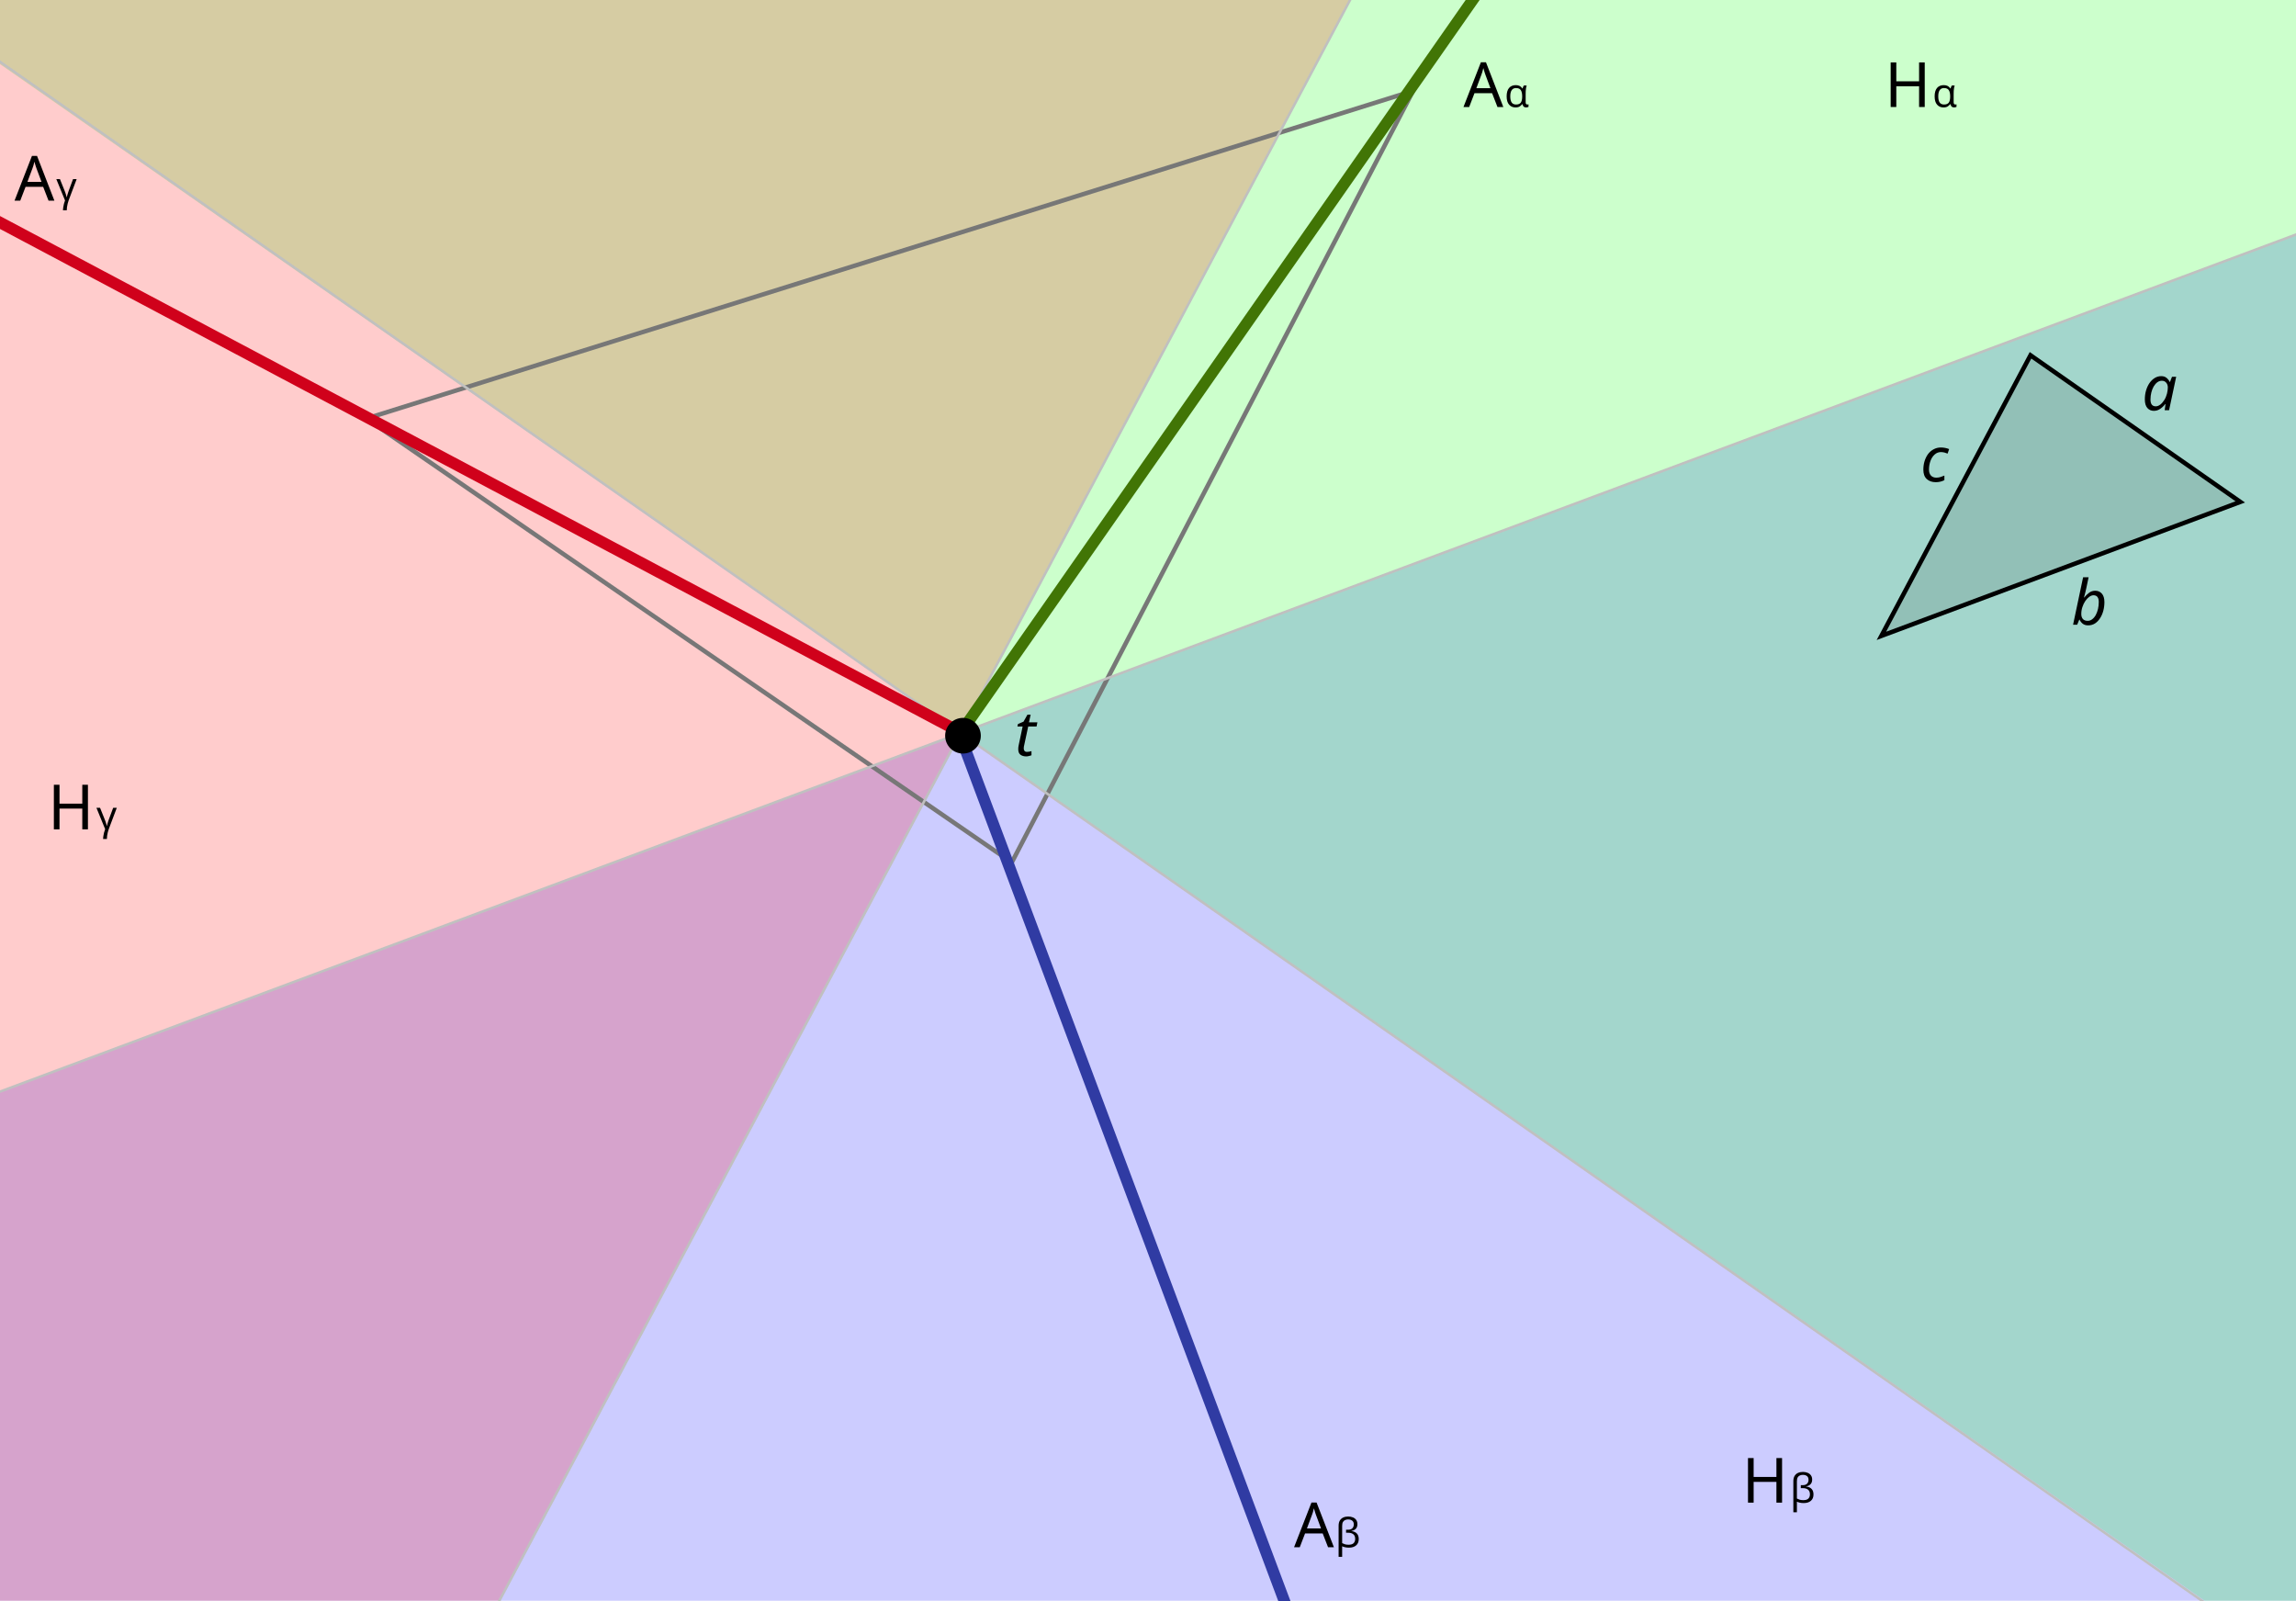
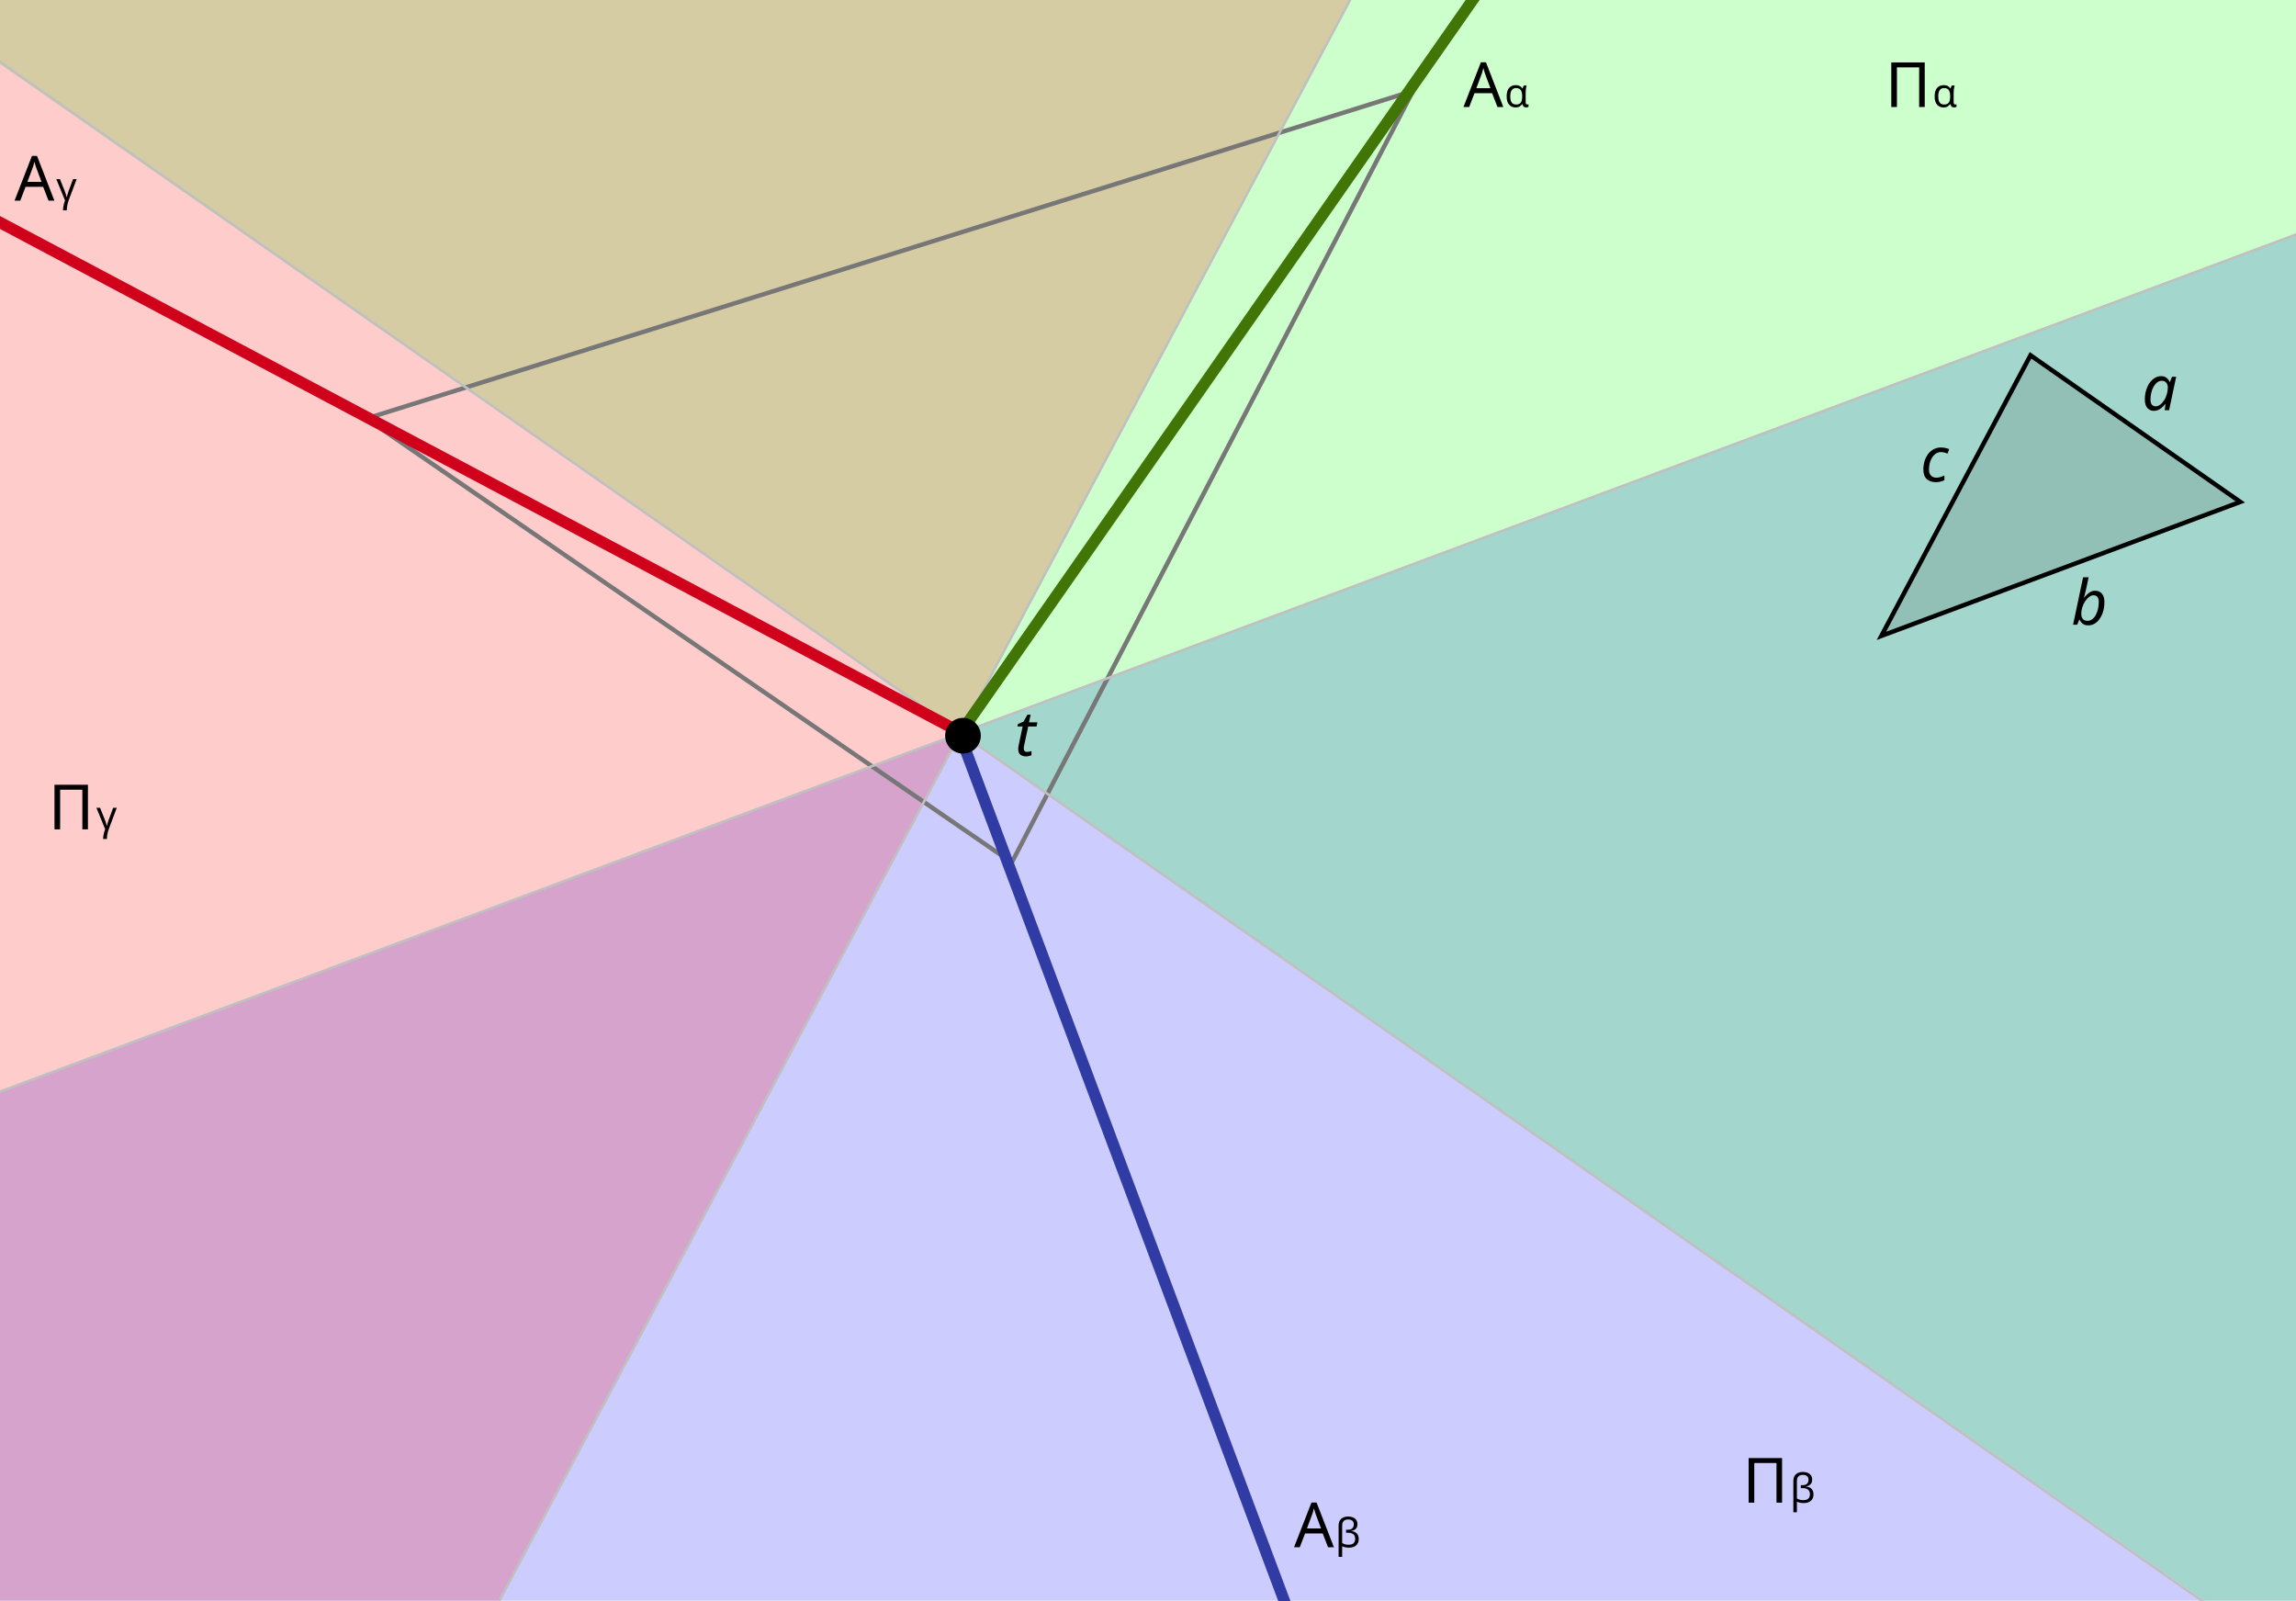
<svg xmlns="http://www.w3.org/2000/svg" width="515px" height="359px" viewBox="0 0 515 359" version="1.1">
  <description>Created with Sketch.</description>
  <defs />
  <g id="Page-1" stroke="none" stroke-width="1" fill="none" fill-rule="evenodd">
    <g id="Slices" />
    <g id="illustration" transform="translate(-31, -51)">
      <path d="M31,295.86 L546,103.578 L546,410 L31,410 L31,295.86 Z" id="Path" fill-opacity="0.2" fill="#0000FF" />
      <path d="M525.506,410 L31,65.382 L31,51 L546,51 L546,410 L525.506,410 Z" id="Path-12" fill-opacity="0.2" fill="#00FF00" />
      <path d="M333.966,51 L143.186,410 L31,410 L31,51 L333.966,51 Z" id="Path-13" fill-opacity="0.2" fill="#FF0000" />
      <path d="M257.944,244.431 L113.184,144.873 L347.968,71.373 L257.944,244.431 Z" id="Path-11" stroke="#777777" />
      <path d="M28.165,296.878 L548.607,102.626" id="Shape" stroke="#C0C0C0" stroke-width="0.567" />
      <path d="M141.568,412.701 L335.328,48.165" id="Shape" stroke="#C0C0C0" stroke-width="0.567" />
      <path d="M28.165,62.885 L528.765,412.701" id="Shape" stroke="#C0C0C0" stroke-width="0.567" />
      <path d="M320.072,412.701 L246,215" id="Shape" stroke="#303BA3" stroke-width="2.567" />
      <path d="M28.165,99.393 L246,215" id="Shape" stroke="#D0011B" stroke-width="2.567" />
      <path d="M246,216 L363.3,48.165" id="Shape" stroke="#417505" stroke-width="2.567" />
    </g>
    <path d="M455.449,79.681 L422,142.61 L502.504,112.563 L455.449,79.681 Z" id="Shape" stroke="#000000" fill-opacity="0.103" fill="#000000" />
    <g id="A-+-Text" transform="translate(328, 9)" font-weight="normal" font-family="Skolar PE" fill="#000000">
      <text id="A" font-size="14">
        <tspan x="0.261" y="15">A</tspan>
      </text>
      <text id="Text" font-size="9">
        <tspan x="9.444" y="15">α</tspan>
      </text>
    </g>
-     <g id="A-+-Text" transform="translate(422, 9)" font-weight="normal" font-family="Skolar PE" fill="#000000">
-       <text id="H" font-size="14">
-         <tspan x="0.722" y="15">H</tspan>
+     <g id="A-+-Text" transform="translate(423, 9)" font-weight="normal" font-family="Skolar PE" fill="#000000">
+       <text id="Π" font-size="14">
+         <tspan x="-0.138" y="15">Π</tspan>
      </text>
      <text id="Text" font-size="9">
-         <tspan x="11.444" y="15">α</tspan>
+         <tspan x="10.444" y="15">α</tspan>
      </text>
    </g>
    <text id="a" font-family="Skolar PE" font-size="14" font-style="italic" font-weight="normal" fill="#000000">
      <tspan x="480.423" y="92">a</tspan>
    </text>
    <text id="b" font-family="Skolar PE" font-size="14" font-style="italic" font-weight="normal" fill="#000000">
      <tspan x="464.605" y="140.11">b</tspan>
    </text>
    <text id="t" font-family="Skolar PE" font-size="14" font-style="italic" font-weight="normal" fill="#000000">
      <tspan x="227.599" y="169.5">t</tspan>
    </text>
    <text id="c" font-family="Skolar PE" font-size="14" font-style="italic" font-weight="normal" fill="#000000">
      <tspan x="430.742" y="108">c</tspan>
    </text>
-     <g id="A-+-Text" transform="translate(391, 322)" font-weight="normal" font-family="Skolar PE" fill="#000000">
-       <text id="H" font-size="14">
-         <tspan x="-0.278" y="15">H</tspan>
+     <g id="A-+-Text" transform="translate(390, 322)" font-weight="normal" font-family="Skolar PE" fill="#000000">
+       <text id="Π" font-size="14">
+         <tspan x="0.862" y="15">Π</tspan>
      </text>
      <text id="β" font-size="9">
-         <tspan x="10.489" y="15">β</tspan>
+         <tspan x="11.489" y="15">β</tspan>
      </text>
    </g>
-     <g id="A-+-Text" transform="translate(11, 171)" font-weight="normal" font-family="Skolar PE" fill="#000000">
-       <text id="H" font-size="14">
-         <tspan x="-0.278" y="15">H</tspan>
+     <g id="A-+-Text" transform="translate(10, 171)" font-weight="normal" font-family="Skolar PE" fill="#000000">
+       <text id="Π" font-size="14">
+         <tspan x="0.862" y="15">Π</tspan>
      </text>
      <text id="γ" font-size="9">
-         <tspan x="10.584" y="15">γ</tspan>
+         <tspan x="11.584" y="15">γ</tspan>
      </text>
    </g>
    <g id="A-+-Text-copy" transform="translate(290, 332)" font-weight="normal" font-family="Skolar PE" fill="#000000">
      <text id="A" font-size="14">
        <tspan x="0.261" y="15">A</tspan>
      </text>
      <text id="β" font-size="9">
        <tspan x="9.489" y="15">β</tspan>
      </text>
    </g>
    <g id="A-+-Text-copy-2" transform="translate(3, 30)" font-weight="normal" font-family="Skolar PE" fill="#000000">
      <text id="A" font-size="14">
        <tspan x="0.261" y="15">A</tspan>
      </text>
      <text id="γ" font-size="9">
        <tspan x="9.584" y="15">γ</tspan>
      </text>
    </g>
    <circle id="Oval-1" fill="#000000" cx="216" cy="165" r="4" />
  </g>
</svg>
